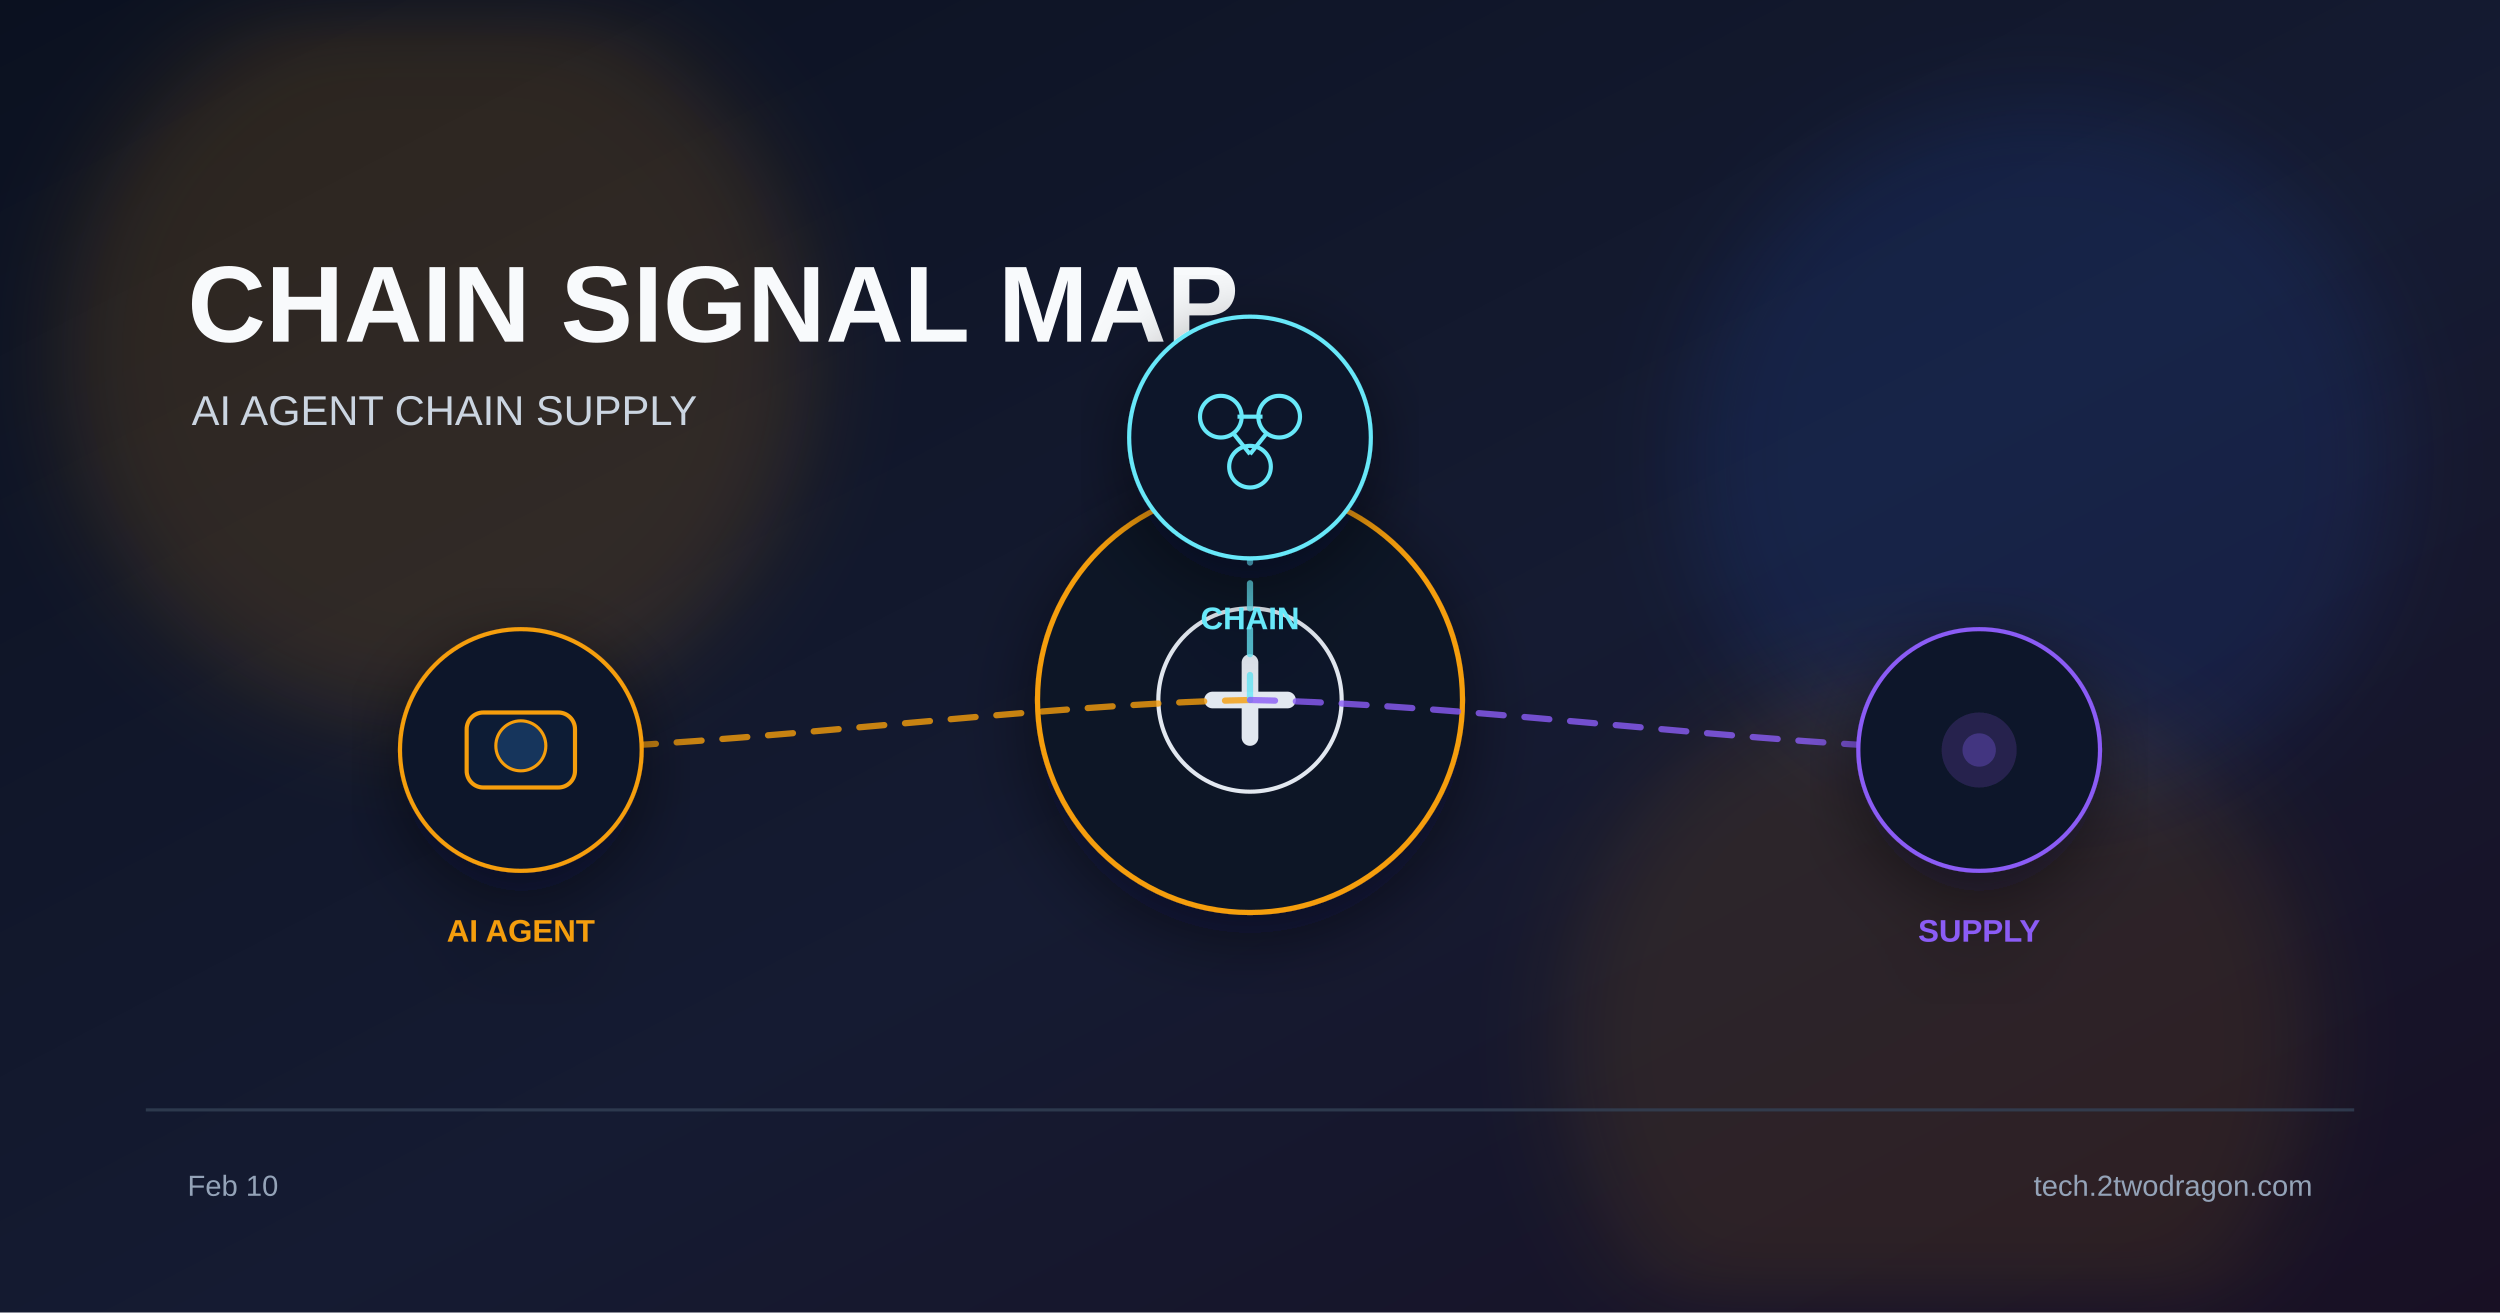
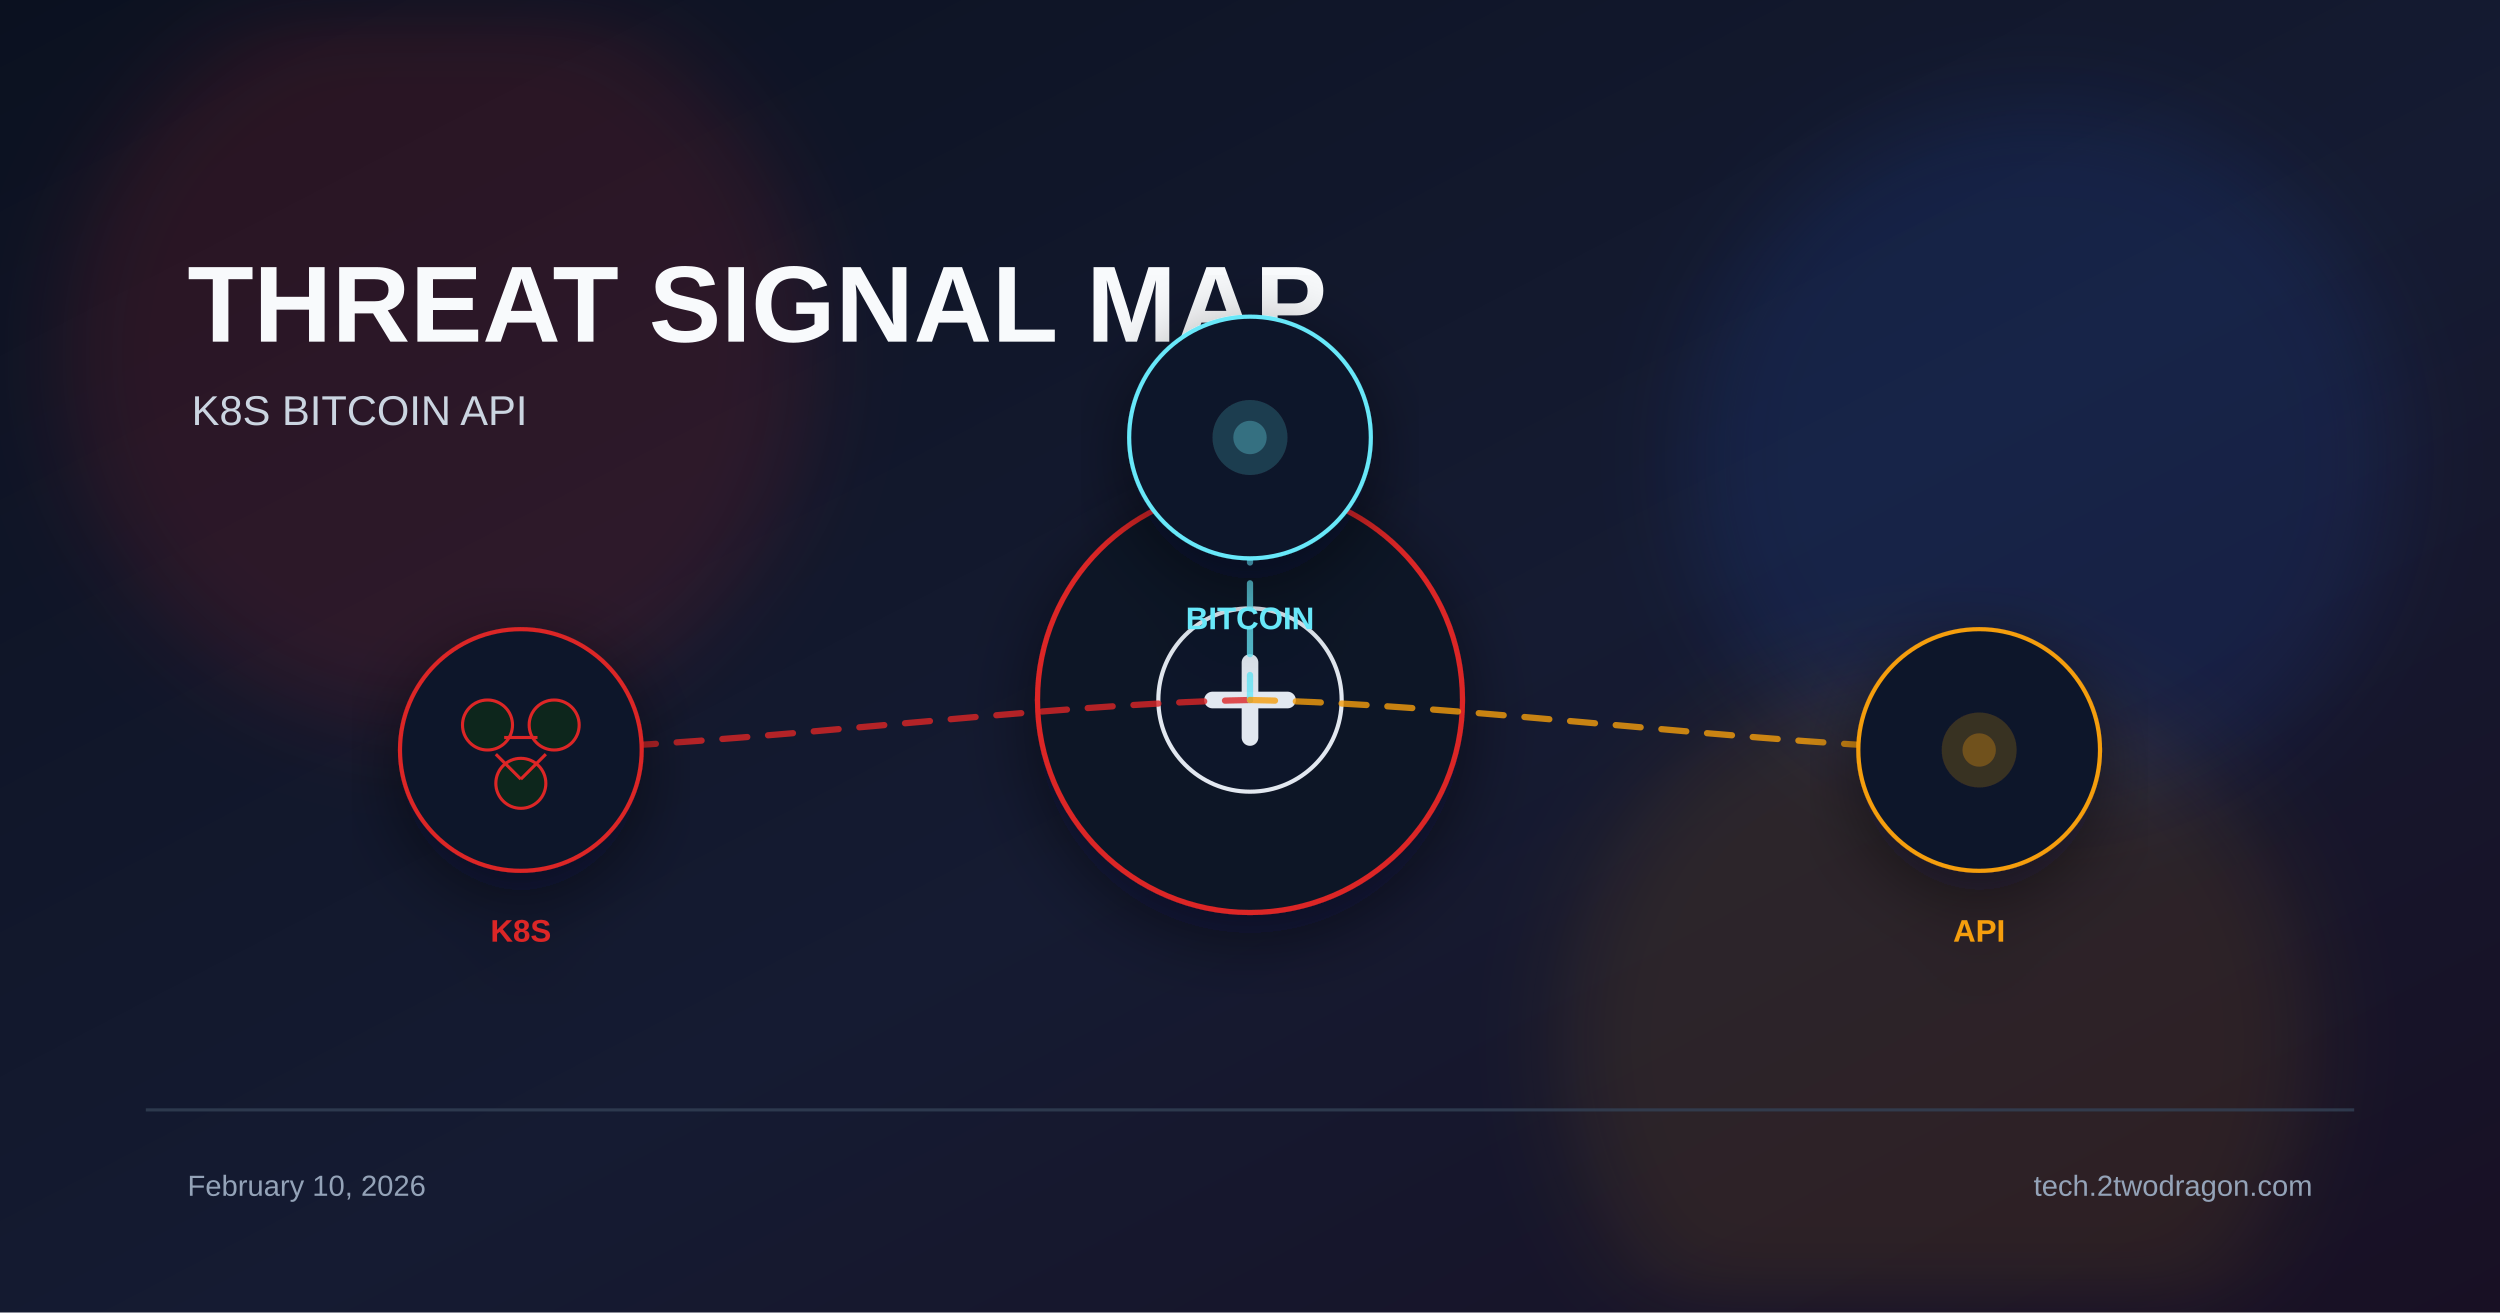
<svg xmlns="http://www.w3.org/2000/svg" viewBox="0 0 1200 630">
  <defs>
    <linearGradient id="bg" x1="0%" y1="0%" x2="100%" y2="100%">
      <stop offset="0%" stop-color="#0b1120" />
      <stop offset="55%" stop-color="#151b32" />
      <stop offset="100%" stop-color="#181024" />
    </linearGradient>
    <filter id="glow" x="-40%" y="-40%" width="180%" height="180%">
      <feGaussianBlur stdDeviation="22" />
    </filter>
    <filter id="shadow" x="-20%" y="-20%" width="140%" height="140%">
      <feDropShadow dx="0" dy="10" stdDeviation="18" flood-color="#020617" flood-opacity="0.5" />
    </filter>
  </defs>
  <rect width="1200" height="630" fill="url(#bg)" />
-   <circle cx="210" cy="170" r="180" fill="#f59e0b" opacity="0.14" filter="url(#glow)" />
+   <circle cx="210" cy="170" r="180" fill="#dc2626" opacity="0.14" filter="url(#glow)" />
  <circle cx="980" cy="220" r="170" fill="#2563eb" opacity="0.12" filter="url(#glow)" />
-   <circle cx="930" cy="500" r="180" fill="#f59e0b" opacity="0.10" filter="url(#glow)" />
-   <text x="90" y="164" font-family="Arial, sans-serif" font-size="52" font-weight="700" fill="#f8fafc">CHAIN SIGNAL MAP</text>
-   <text x="92" y="204" font-family="Arial, sans-serif" font-size="20" fill="#cbd5e1">AI AGENT  CHAIN  SUPPLY</text>
+   <circle cx="930" cy="500" r="180" fill="#f59e0b" opacity="0.1" filter="url(#glow)" />
+   <text x="90" y="164" font-family="Arial, sans-serif" font-size="52" font-weight="700" fill="#f8fafc">THREAT SIGNAL MAP</text>
+   <text x="92" y="204" font-family="Arial, sans-serif" font-size="20" fill="#cbd5e1">K8S  BITCOIN  API</text>
  <g transform="translate(600 336)" filter="url(#shadow)">
-     <circle r="102" fill="#111827" stroke="#f59e0b" stroke-width="2.5" />
+     <circle r="102" fill="#111827" stroke="#dc2626" stroke-width="2.5" />
    <circle r="44" fill="#0f172a" stroke="#e2e8f0" stroke-width="2" />
    <path d="M-18 0 h36" stroke="#e2e8f0" stroke-width="8" stroke-linecap="round" />
    <path d="M0 -18 v36" stroke="#e2e8f0" stroke-width="8" stroke-linecap="round" />
  </g>
-   <path d="M600 336 C495 338 355 358 250 360" fill="none" stroke="#f59e0b" stroke-width="3" stroke-dasharray="12 10" stroke-linecap="round" opacity="0.8" />
+   <path d="M600 336 C495 338 355 358 250 360" fill="none" stroke="#dc2626" stroke-width="3" stroke-dasharray="12 10" stroke-linecap="round" opacity="0.8" />
+   <g transform="translate(250 360)" filter="url(#shadow)">
+     <circle r="58" fill="#0f172a" stroke="#dc2626" stroke-width="2" />
+     <circle cx="-16" cy="-12" r="12" fill="#09261d" stroke="#dc2626" stroke-width="1.5" />
+     <circle cx="16" cy="-12" r="12" fill="#09261d" stroke="#dc2626" stroke-width="1.5" />
+     <circle cx="0" cy="16" r="12" fill="#09261d" stroke="#dc2626" stroke-width="1.5" />
+     <path d="M-8 -6 L8 -6 M-12 2 L0 14 M12 2 L0 14" stroke="#dc2626" stroke-width="1.5" />
+     <text x="0" y="92" font-family="Arial, sans-serif" font-size="15" font-weight="700" fill="#dc2626" text-anchor="middle">K8S</text>
+   </g>
  <path d="M600 336 C600 323 600 223 600 210" fill="none" stroke="#67e8f9" stroke-width="3" stroke-dasharray="12 10" stroke-linecap="round" opacity="0.8" />
-   <path d="M600 336 C705 338 845 358 950 360" fill="none" stroke="#8b5cf6" stroke-width="3" stroke-dasharray="12 10" stroke-linecap="round" opacity="0.8" />
-   <g transform="translate(250 360)" filter="url(#shadow)">
-     <circle r="58" fill="#0f172a" stroke="#f59e0b" stroke-width="2" />
-     <rect x="-26" y="-18" width="52" height="36" rx="8" fill="#111c35" stroke="#f59e0b" stroke-width="2" />
-     <circle cx="0" cy="-2" r="12" fill="#12345c" stroke="#f59e0b" stroke-width="1.5" />
-     <text x="0" y="92" font-family="Arial, sans-serif" font-size="15" font-weight="700" fill="#f59e0b" text-anchor="middle">AI AGENT</text>
-   </g>
  <g transform="translate(600 210)" filter="url(#shadow)">
    <circle r="58" fill="#0f172a" stroke="#67e8f9" stroke-width="2" />
-     <circle cx="-14" cy="-10" r="10" fill="none" stroke="#67e8f9" stroke-width="2" />
-     <circle cx="14" cy="-10" r="10" fill="none" stroke="#67e8f9" stroke-width="2" />
-     <circle cx="0" cy="14" r="10" fill="none" stroke="#67e8f9" stroke-width="2" />
-     <path d="M-6 -10 h12 M-8 -2 L0 8 M8 -2 L0 8" stroke="#67e8f9" stroke-width="2" />
-     <text x="0" y="92" font-family="Arial, sans-serif" font-size="15" font-weight="700" fill="#67e8f9" text-anchor="middle">CHAIN</text>
+     <circle r="18" fill="#67e8f9" opacity="0.18" />
+     <circle r="8" fill="#67e8f9" opacity="0.3" />
+     <text x="0" y="92" font-family="Arial, sans-serif" font-size="15" font-weight="700" fill="#67e8f9" text-anchor="middle">BITCOIN</text>
  </g>
+   <path d="M600 336 C705 338 845 358 950 360" fill="none" stroke="#f59e0b" stroke-width="3" stroke-dasharray="12 10" stroke-linecap="round" opacity="0.8" />
  <g transform="translate(950 360)" filter="url(#shadow)">
-     <circle r="58" fill="#0f172a" stroke="#8b5cf6" stroke-width="2" />
-     <circle r="18" fill="#8b5cf6" opacity="0.18" />
-     <circle r="8" fill="#8b5cf6" opacity="0.3" />
-     <text x="0" y="92" font-family="Arial, sans-serif" font-size="15" font-weight="700" fill="#8b5cf6" text-anchor="middle">SUPPLY</text>
+     <circle r="58" fill="#0f172a" stroke="#f59e0b" stroke-width="2" />
+     <circle r="18" fill="#f59e0b" opacity="0.18" />
+     <circle r="8" fill="#f59e0b" opacity="0.3" />
+     <text x="0" y="92" font-family="Arial, sans-serif" font-size="15" font-weight="700" fill="#f59e0b" text-anchor="middle">API</text>
  </g>
  <rect x="70" y="532" width="1060" height="1.5" fill="#334155" opacity="0.8" />
-   <text x="90" y="574" font-family="Arial, sans-serif" font-size="14" fill="#94a3b8">Feb 10</text>
+   <text x="90" y="574" font-family="Arial, sans-serif" font-size="14" fill="#94a3b8">February 10, 2026</text>
  <text x="1110" y="574" font-family="Arial, sans-serif" font-size="14" fill="#94a3b8" text-anchor="end">tech.2twodragon.com</text>
</svg>
